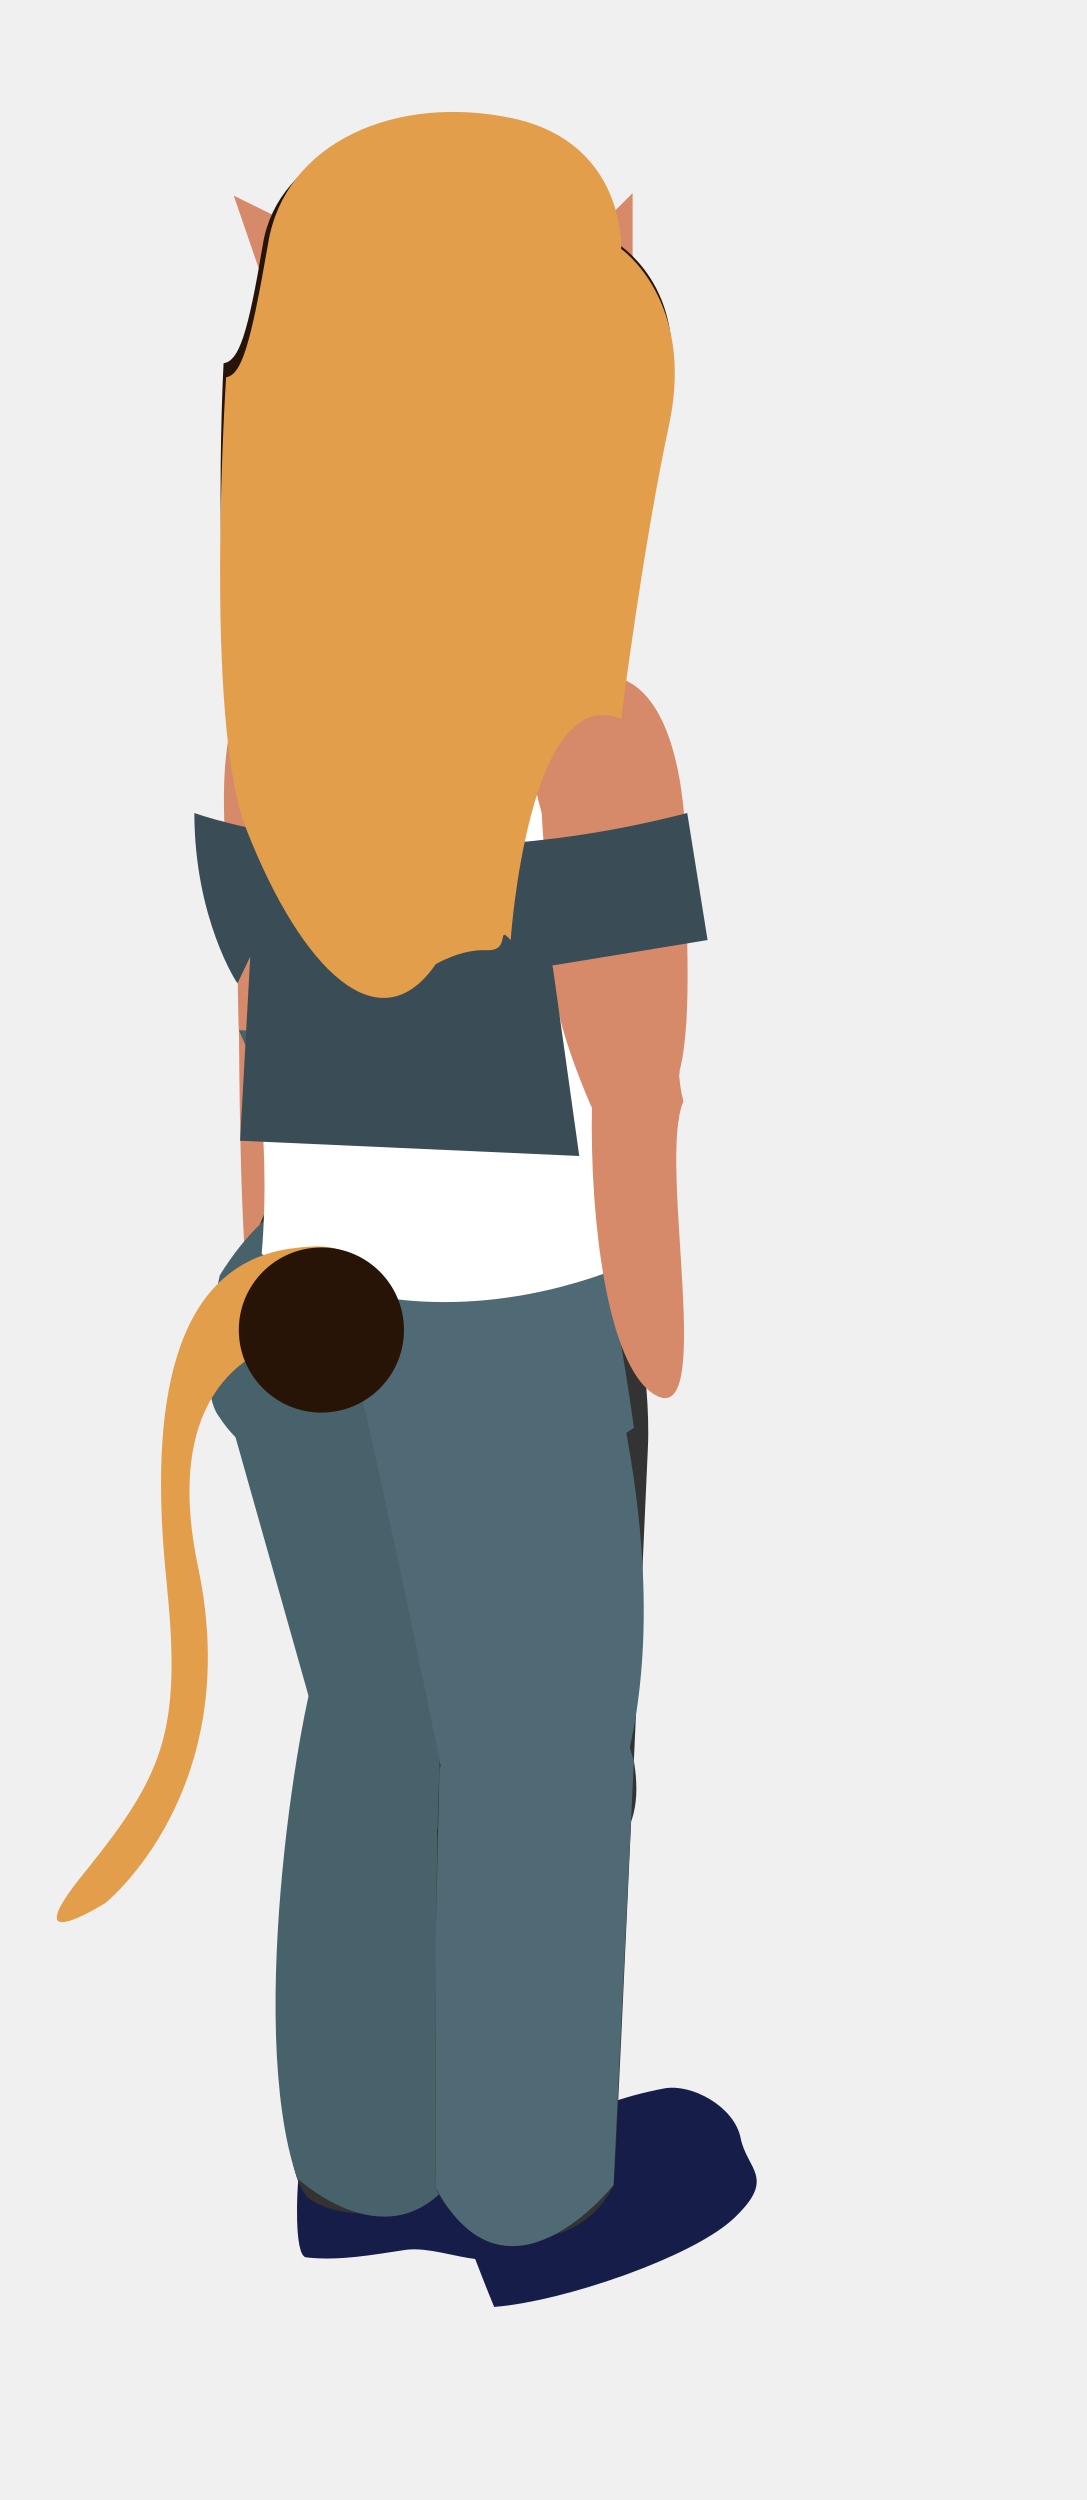
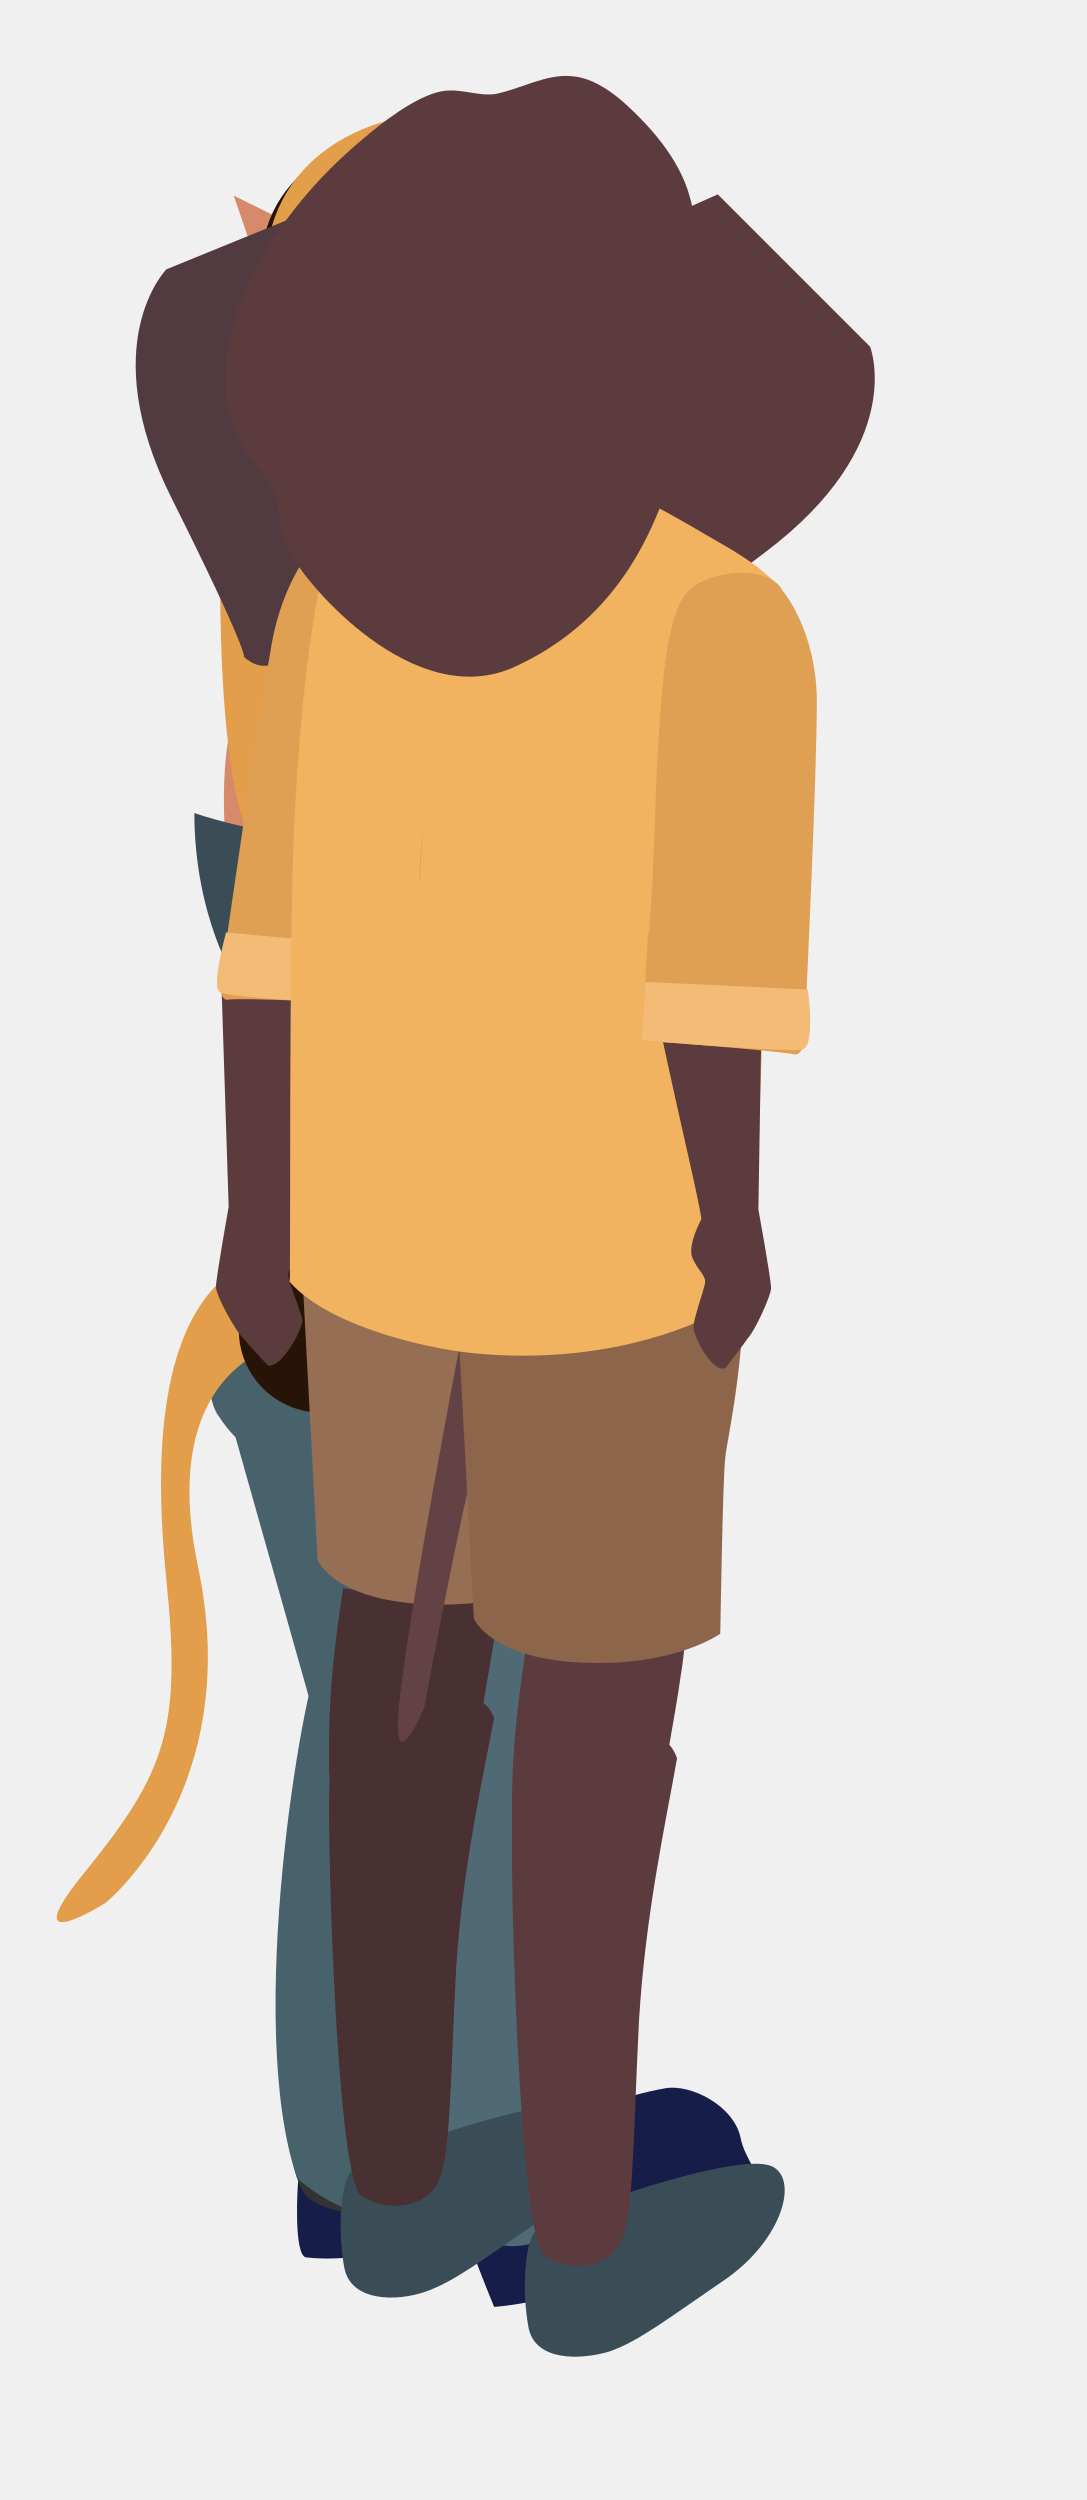
<svg xmlns="http://www.w3.org/2000/svg" version="1.1" id="Layer_1" x="0px" y="0px" viewBox="0 0 85.5 196.8" style="enable-background:new 0 0 85.5 196.8;" xml:space="preserve">
  <style type="text/css">
	.st0{fill:#D68A69;}
	.st1{fill:#171D49;}
	.st2{fill:#333333;}
	.st3{fill:#48626B;}
	.st4{fill:#506A75;}
	.st5{fill:#FFFFFF;}
	.st6{fill:#3A4D57;}
	.st7{fill:#281406;}
	.st8{fill:#E29E4B;}
+ 	.st9{fill:#493033;}
+ 	.st10{fill:#966E53;}
+ 	.st11{fill:#634246;}
+ 	.st12{fill:#5B3B3E;}
+ 	.st13{fill:#8C654B;}
+ 	.st14{fill:#513A40;}
+ 	.st15{fill:#E0A053;}
+ 	.st16{fill:#F4BB76;}
+ 	.st17{fill:#F2B361;}
</style>
  <g id="Layer_1_1_">
    <g id="left">
      <g id="_x30_0_2_">
        <polyline id="ear_x5F_front" class="st0" points="44.8,20.2 49.8,24.2 49.8,15.2    " />
        <polyline id="ear_x5F_back" class="st0" points="20.7,22.1 26.5,19.4 18.4,15.4    " />
        <polygon id="CAT_x5F_chest" class="st0" points="37.8,64 38.4,71 43.2,71 49.6,48.6 37.8,50    " />
        <path id="arm_x5F_back_x5F_top" class="st0" d="M22.7,84.9c1,1.3,2.1-0.2,3.5-2.1c0-0.5,0.1-0.8,0.1-1c0.2-3,1.7-14.4,1.7-15.2     c-0.2-5.3,0-13.8-5.5-13.9c-6.5-0.1-4.9,13.9-4.1,20.1c0.5,2.7,0.2,2.7,0.4,8.3C19.4,83.7,20.5,84.2,22.7,84.9z" />
        <path id="arm_x5F_back_x5F_bot" class="st0" d="M22,112.1c3.6,3.2,4.1-24.3,4.3-30.3c-0.7-1.7-2.3-2.8-3.3-4     c-2.2-0.8-3.5,0.5-4.2,2.3C18.9,91.5,19,109.6,22,112.1z" />
        <path id="foot_x5F_front" class="st1" d="M38.9,181.6c5.4-0.4,15.9-4,19-7.1c3.2-3.1,0.9-3.7,0.4-6.2s-3.9-4.3-6-3.9     c-6.5,1.2-11.8,4.5-17,8.2C36.6,175.6,37.7,178.7,38.9,181.6z" />
        <path id="foot_x5F_back" class="st1" d="M41.4,175c1.2-5.2-3.4-6.9-6.8-8.9c-3.3-1.9-6.4,2-8.3,3c-1.8,1-0.4,1.4-1.6,1.6     c-0.5,0.1-0.8-0.4-1.1,0.3c0.1-0.4-0.1-0.1-0.1,0.5c-0.1,0.5-0.4,6.1,0.6,6.2c2.6,0.3,5.2-0.2,7.9-0.6     C35.5,176.7,40.3,180.2,41.4,175z" />
        <path id="leg_x5F_back_x5F_top" class="st2" d="M22.9,93.5c-4.8,1.9-2.7,13.5-2.7,13.5l5.5,31.5C37.9,153.1,38,136,38,136     l-0.3-31.1C37.7,104.9,27.6,91.5,22.9,93.5z" />
        <path id="leg_x5F_back_x5F_bot" class="st2" d="M34.9,138.3c-4.8-8.6-9.6-7.9-9.6-7.9s-5.7,39.9-0.8,42.8c5,3,12.2-1.5,12.2-1.5     l0.3-13.8C37,157.9,39.7,147,34.9,138.3z" />
        <path id="CAT_x5F_leg_x5F_back_x5F_bot" class="st3" d="M36.7,169.9l-3.3-36.8c0,0-6.9-4.9-8.2-2.7s-6,28.9-1.8,41.1     C23.5,171.5,31.6,179.2,36.7,169.9z" />
        <path id="CAT_x5F_leg_x5F_back_x5F_top" class="st3" d="M37.7,104.9c0,0-8.3-12.7-14.3-8.6c-6,4.2-6,12.8-6,12.8l8.3,29.4     c0,0,8,12.9,12,0.5C41.7,126.7,37.7,104.9,37.7,104.9z" />
-         <path id="CAT_x5F_hip_x5F_back" class="st3" d="M18.8,81.1l4.7,10.6c0,0,1.8,1.8-1,3.2c-2.8,1.4-5.2,5.5-5.2,5.5     s-2,8.8,0,11.2c0,0,5.8,9.7,16-0.5l0.9-22.1l-2.5-7.5L18.8,81.1z" />
+         <path id="CAT_x5F_hip_x5F_back" class="st3" d="M18.8,81.1l4.7,10.6c0,0,1.8,1.8-1,3.2c-2.8,1.4-5.2,5.5-5.2,5.5s-2,8.8,0,11.2     c0,0,5.8,9.7,16-0.5L34.2,89l-2.5-7.5L18.8,81.1z" />
        <path id="leg_x5F_front_x5F_bot" class="st2" d="M34.6,139.2c-0.4,8-0.3,33-0.3,33s1.1,3.8,6.7,4s7.3-4.2,7.3-4.2     c0.2-1.9,0.9-18.4,1.6-33.4c-1.3-4.2-5.2-6.9-10-4.8C37.5,135.2,35.9,137.1,34.6,139.2z" />
        <path id="leg_x5F_front_x5F_top" class="st2" d="M34.7,138c-0.1,0.4-0.1,0.8-0.1,1.2c0.5,5.1,5.5,11,7.9,9.6     c4.8-2.1,8.5-3.5,7.4-10.2c0.5-11.5,1-22.1,1.1-24.6c0.3-5.8-1.6-15.1-1.6-15.1c-3.8-4.5-27.7-7.5-28.8,2.2     C31.4,110.4,35.9,119.3,34.7,138z" />
-         <path id="CAT_x5F_leg_x5F_front_x5F_bot" class="st4" d="M34.3,152.6l0.3-13.4c0,0,10.5-16.7,15.3-0.6L48.3,172     c0,0-8.4,10.7-14,0.2L34.3,152.6z" />
-         <path id="CAT_x5F_leg_x5F_front_x5F_top" class="st4" d="M38.1,95c0,0-13.8-3.1-10.1,12.8s7.3,34.3,7.3,34.3     s7.6,17.5,13.5-1.6s-4-44.1-4-44.1L38.1,95z" />
+         <path id="CAT_x5F_leg_x5F_front_x5F_bot" class="st4" d="M34.3,152.6l0.3-13.4c0,0,10.5-16.7,15.3-0.6L48.3,172     c0,0-8.4,10.7-14,0.2V152.6z" />
+         <path id="CAT_x5F_leg_x5F_front_x5F_top" class="st4" d="M38.1,95c0,0-13.8-3.1-10.1,12.8s7.3,34.3,7.3,34.3s7.6,17.5,13.5-1.6     s-4-44.1-4-44.1L38.1,95z" />
        <path id="CAT_x5F_hip_x5F_front" class="st4" d="M28.9,82.7c0,0,5,7.8,0,14.2c-5,6.3,1.5,15.5,1.5,15.5s7.4,8.3,19.5,0     c0,0-3.3-25.2-8-28.9S28.9,82.7,28.9,82.7z" />
        <path id="top" class="st5" d="M49,78.5c1.9-6.7,0-6.1-1.9-7.4s-5.7-6.8-5.1-13c0,0-11.6-0.2-15.5,5.6c0,0-0.3-1.1-3.1-7.7     c0,0-1.9,16.3-2.9,20.3c-1.2,4.9,1,11.7,0.1,22.4c0,0,5.1,3.8,14.4,3.8c9.2,0,16.2-3.8,16.2-3.8C48.1,89.3,48.2,83.3,49,78.5z" />
        <path id="arm_x5F_front_x5F_bot" class="st0" d="M46.6,86.9c-0.2,9.5,1.3,20.5,4.8,22.8c5.1,3.4,0.3-18.3,2.4-23     c-0.8-3,0.1-6.1-2.7-6.8C46.5,78.1,48.9,84,46.6,86.9z" />
        <path id="arm_x5F_front_x5F_top" class="st0" d="M43.5,76c-0.1,2.5,1.1,6.6,3,11c0.2,0.3,0.3,0.7,0.5,1c1.4,1.1,0,3.1,4.9,2.8     c2.7-0.5,1.1-9.9,1.5-6c0.1-0.2,0.1-0.3,0.1-0.5c1.1-4.3,0.4-12.5,0.5-16.9c0-4.5-0.9-14.7-7-14.2C39.8,53.8,43.6,68.8,43.5,76z" />
        <path id="CAT_x5F_top" class="st6" d="M15.3,64c0,0,16,5.9,38.8,0l1.6,10l-12.2,2l2.1,15l-26.7-1.2l0.8-14.5l-1,2.1     C18.7,77.5,15.3,72.3,15.3,64z" />
        <path id="hair" class="st7" d="M19.8,60.2c-3.5-7.5-2.2-31.6-2.2-31.6c1.2-0.2,1.9-2.2,3.1-9.4s10-10.6,19-9.1s8.8,9,8.8,9     s5.9,3.5,4,12.1s-3.4,20.7-3.4,20.7c-7.4-2.6-8.4,15.6-8.4,15.6c-1.2-1.1,0.1,0.8-1.9,0.7s-4,1-4,1     C30.6,75.1,24.4,70.1,19.8,60.2z" />
-         <path id="CAT_x5F_hair" class="st8" d="M19.4,65.3c-3.4-8.5-1.6-35.6-1.6-35.6c1.2-0.2,1.9-2.4,3.3-10.5     c1.3-8.1,10.2-11.8,19.2-9.9s8.6,10.3,8.6,10.3s5.8,4,3.8,13.7c-2.1,9.7-3.8,23.3-3.8,23.3c-7.3-3.1-8.7,17.4-8.7,17.4     c-1.2-1.3,0.1,0.9-1.9,0.8c-2-0.1-4,1.1-4,1.1C29.9,82.3,23.8,76.5,19.4,65.3z" />
+         <path id="CAT_x5F_hair" class="st8" d="M19.4,65.3c-3.4-8.5-1.6-35.6-1.6-35.6c1.2-0.2,1.9-2.4,3.3-10.5     c1.3-8.1,10.2-11.8,19.2-9.9s8.6,10.3,8.6,10.3s5.8,4,3.8,13.7c-2.1,9.7-3.8,23.3-3.8,23.3C41.6,53.5,40.2,74,40.2,74     c-1.2-1.3,0.1,0.9-1.9,0.8s-4,1.1-4,1.1C29.9,82.3,23.8,76.5,19.4,65.3z" />
        <path id="CAT_x5F_tail" class="st8" d="M24.4,105.2c0,0-12.5,0.6-8.8,18.2s-7.3,26.4-7.3,26.4s-7.6,4.8-1.4-2.7     c6.1-7.6,7.4-11,6.2-22.7s-0.4-24.6,9.7-26.1S24.4,105.2,24.4,105.2z" />
        <circle id="tail" class="st7" cx="25.3" cy="104.7" r="6.5" />
+         <path id="ELEPHANT_x5F_foot_x5F_back" class="st6" d="M27.4,171.3c-0.6,1.2-0.8,4.5-0.3,7.2s4.1,2.7,6.4,1.9s4.6-2.6,9-5.6     s5.9-7.7,3.9-8.9s-11.4,2-11.4,2S28,169.9,27.4,171.3z" />
+         <path id="ELEPHANT_x5F_leg_x5F_back_x5F_bot" class="st9" d="M26.4,135.5c-0.3,2-0.5,4.1-0.5,6.7c0,7.6,0.8,29.3,2.5,30.6     c1.8,1.3,4.7,1.1,5.9-0.7c1.2-1.8,1.1-7.4,1.6-17c0.5-8.2,2.2-15.5,3-19.9c-0.2-0.4-0.4-0.8-0.8-1.1     C33.6,130.9,29.1,132.5,26.4,135.5z" />
+         <g id="ELEPHANT_x5F_leg_x5F_back_x5F_top">
+           <path class="st9" d="M36.8,142.6c0.8-6.8,2-12.4,2.4-15.5c0.2-1.1,0.4-3.1,0.6-5.6c-4,2.4-8.8,4.3-12.8,3.5      c-0.5,3.6-1.1,7.3-1.1,12.6c0,0.6,0,1.3,0,2.1C29,142.3,32.9,144.3,36.8,142.6z" />
+           <path class="st10" d="M41.3,96.4c-3.8-0.2-17.5,3.9-17.5,3.9l1.2,22.5c0,0,1.3,3.3,9,3.5c7,0.2,10.4-2.3,10.4-2.3      s0.2-12.6,0.4-13.9c0.1-1.2,1.3-6.1,1.5-13.2C46.3,96.9,45.1,96.7,41.3,96.4z" />
+         </g>
+         <path id="ELEPHANT_x5F_foot_x5F_front" class="st6" d="M41.9,176c-0.6,1.2-0.8,4.5-0.3,7.2s4.1,2.6,6.4,1.9     c2.3-0.8,4.6-2.6,9-5.6s5.9-7.7,3.9-8.9s-11.4,2-11.4,2S42.4,174.6,41.9,176z" />
+         <path id="ELEPHANT_x5F_tail" class="st11" d="M39.3,108.7c-1.6,2.1-5.9,25.7-5.9,25.7s-2.8,6.7-1.9-1s4.6-27,4.6-27     S40.9,106.6,39.3,108.7z" />
+         <path id="ELEPHANT_x5F_leg_x5F_front_x5F_bot" class="st12" d="M40.8,138.8c-0.3,2-0.5,4.2-0.5,6.9c0,7.8,0.8,30.5,2.5,31.8     c1.8,1.3,4.7,1.2,5.9-0.7s1.1-7.7,1.6-17.7c0.5-8.5,2.2-16.1,3-20.7c-0.2-0.5-0.4-0.9-0.8-1.2C48,133.9,43.6,135.5,40.8,138.8z" />
+         <g id="ELEPHANT_x5F_leg_x5F_front_x5F_top">
+           <path class="st12" d="M51.2,147.3c0.8-6.8,2-12.4,2.4-15.5c0.2-1.1,0.4-3.1,0.6-5.6c-4,2.4-8.8,4.3-12.8,3.5      c-0.5,3.6-1.1,7.3-1.1,12.6c0,0.6,0,1.3,0,2.1C43.4,147,47.3,149,51.2,147.3z" />
+           <path class="st13" d="M53.6,101c-3.8-0.2-17.5,3.9-17.5,3.9l1.2,22.5c0,0,1.3,3.3,9,3.5c7,0.2,10.4-2.3,10.4-2.3      s0.2-12.6,0.4-13.9c0.1-1.2,1.3-6.1,1.5-13.2C58.6,101.5,57.4,101.3,53.6,101z" />
+         </g>
+         <g id="ELEPHANT_x5F_head">
+           <path class="st14" d="M23.8,48.1c-1.6,6.7-4.6,3.6-4.6,3.6s0.4-0.3-5.7-12.5s-0.4-18-0.4-18L28.3,15l6.4,7.5l2.5,1.1      C37.2,23.6,25.4,41.4,23.8,48.1z" />
+           <path class="st12" d="M46.3,47.3c-1.4,6.7,2.9,5.2,2.9,5.2s-0.3-0.5,11-9s8.3-16.2,8.3-16.2l-12-12l-9.4,4.2l-2.9-0.1      C44.2,19.4,47.7,40.6,46.3,47.3z" />
+         </g>
+         <path id="ELEPHANT_x5F_arm_x5F_back_x5F_bot" class="st12" d="M19.1,105.3c0.4,0.5,2,2.2,2,2.2c1.1,0.2,2.8-3,2.7-3.6     s-1-2.8-1.1-3.4c-0.1-0.6,0.7-1.1,1.1-2.1S23,95.5,23,95.5c-0.1-0.6,3.1-13.1,4.2-19.6c-3.3-0.8-6.5-0.7-9.7-0.5     c-0.1,0.4-0.1,0.7-0.1,1.1L18,95c0,0-1,5.6-1,6.3S18.5,104.7,19.1,105.3z" />
+         <g id="ELEPHANT_x5F_arm_x5F_back_x5F_top">
+           <path class="st15" d="M21.3,51.2c-1,5.6-3.4,22.3-3.4,22.3s-1.2,5.3,0,5.2c1.2-0.2,10.3,0.3,10.3,0.3l1-8.1      c0,0-0.1-0.8,1.3-10.5c1.4-9.7,1.9-15.2,0.6-17c-1.3-1.7-4.9-2.6-6.1-0.7C25,42.7,22.2,45.4,21.3,51.2z" />
+           <path class="st16" d="M28.1,79c0,0-10-0.4-10.8-0.9c-0.7-0.4,0.5-4.7,0.5-4.7l10.8,1L28.1,79z" />
+         </g>
+         <g id="ELEPHANT_x5F_top">
+           <path class="st17" d="M22.8,100.9c3.4,3.9,12.2,5.3,12.2,5.3s13.3,2.8,24.5-4.6c0,0,0.3-33,2.5-41.9s2.3-12.5-4.7-16.6      c-2.1-1.2-4.2-2.5-6.4-3.6c-2.2-1.2-3.2,1.5-12.8-1.8c-6.8,3.3-1.1,1.7-11.6,3.9c-1.7,3.7-2.8,13.1-3.3,22.5      S22.9,100.8,22.8,100.9z M33.3,65.4c-0.1,1.4-0.2,3-0.3,4.5l0,0C33,68.5,33.1,67,33.3,65.4z" />
+         </g>
+         <path id="ELEPHANT_x5F_arm_x5F_front_x5F_bot" class="st12" d="M58.9,105.3c-0.4,0.6-1.8,2.4-1.8,2.4c-1.1,0.4-2.6-2.7-2.5-3.3     c0-0.6,0.8-2.8,0.9-3.4c0.1-0.6-0.6-1-1-2c-0.4-1,0.7-3,0.7-3c0.1-0.6-2.9-12.7-4-19c2.9-1,5.8-1.1,8.7-1.2     c0,0.4,0.1,0.7,0.1,1.1l-0.3,18.3c0,0,1,5.5,1,6.2C60.7,102,59.4,104.8,58.9,105.3z" />
+         <g id="ELEPHANT_x5F_arm_x5F_front_x5F_top">
+           <path class="st15" d="M64.3,55.3c0,5.7-0.8,22.5-0.8,22.5s0.4,5.5-1,5.2c-1.3-0.3-12-1.1-12-1.1l0.5-8.2c0,0,0.3-0.8,0.6-10.6      c0.4-9.7,0.9-15.2,2.8-16.8c1.9-1.5,6.2-1.8,7.2,0.2C61.6,46.5,64.3,49.6,64.3,55.3z" />
+           <path class="st16" d="M50.5,81.9c0,0,11.8,1,12.7,0.7c1-0.3,0.4-4.7,0.4-4.7l-12.8-0.6L50.5,81.9z" />
+         </g>
+         <path id="ELEPHANT_x5F_neck" class="st12" d="M28.5,11c1.5-1.3,4.2-3.4,6.2-3.8c1.6-0.3,2.8,0.4,4.3,0.2C41,7,43,5.8,45,6     c1.5,0.1,2.8,1,3.8,1.8c2.3,2,4.7,4.7,5.5,7.7c1.2,4.1,0.6,13,0.6,13s-1.6,8.3-2.8,11.1c-1.1,2.7-3.7,9.3-11.6,12.9     s-16.4-6.5-17.6-8.9c-1.2-2.4-0.8-4-1.4-5c-0.8-1.6-2.2-2.7-2.9-4.5c-0.8-1.6-1-3.5-0.8-5.3c0-0.3,0.1-0.4,0-0.7     C18.7,21.8,23.1,15.5,28.5,11z" />
      </g>
    </g>
  </g>
</svg>
